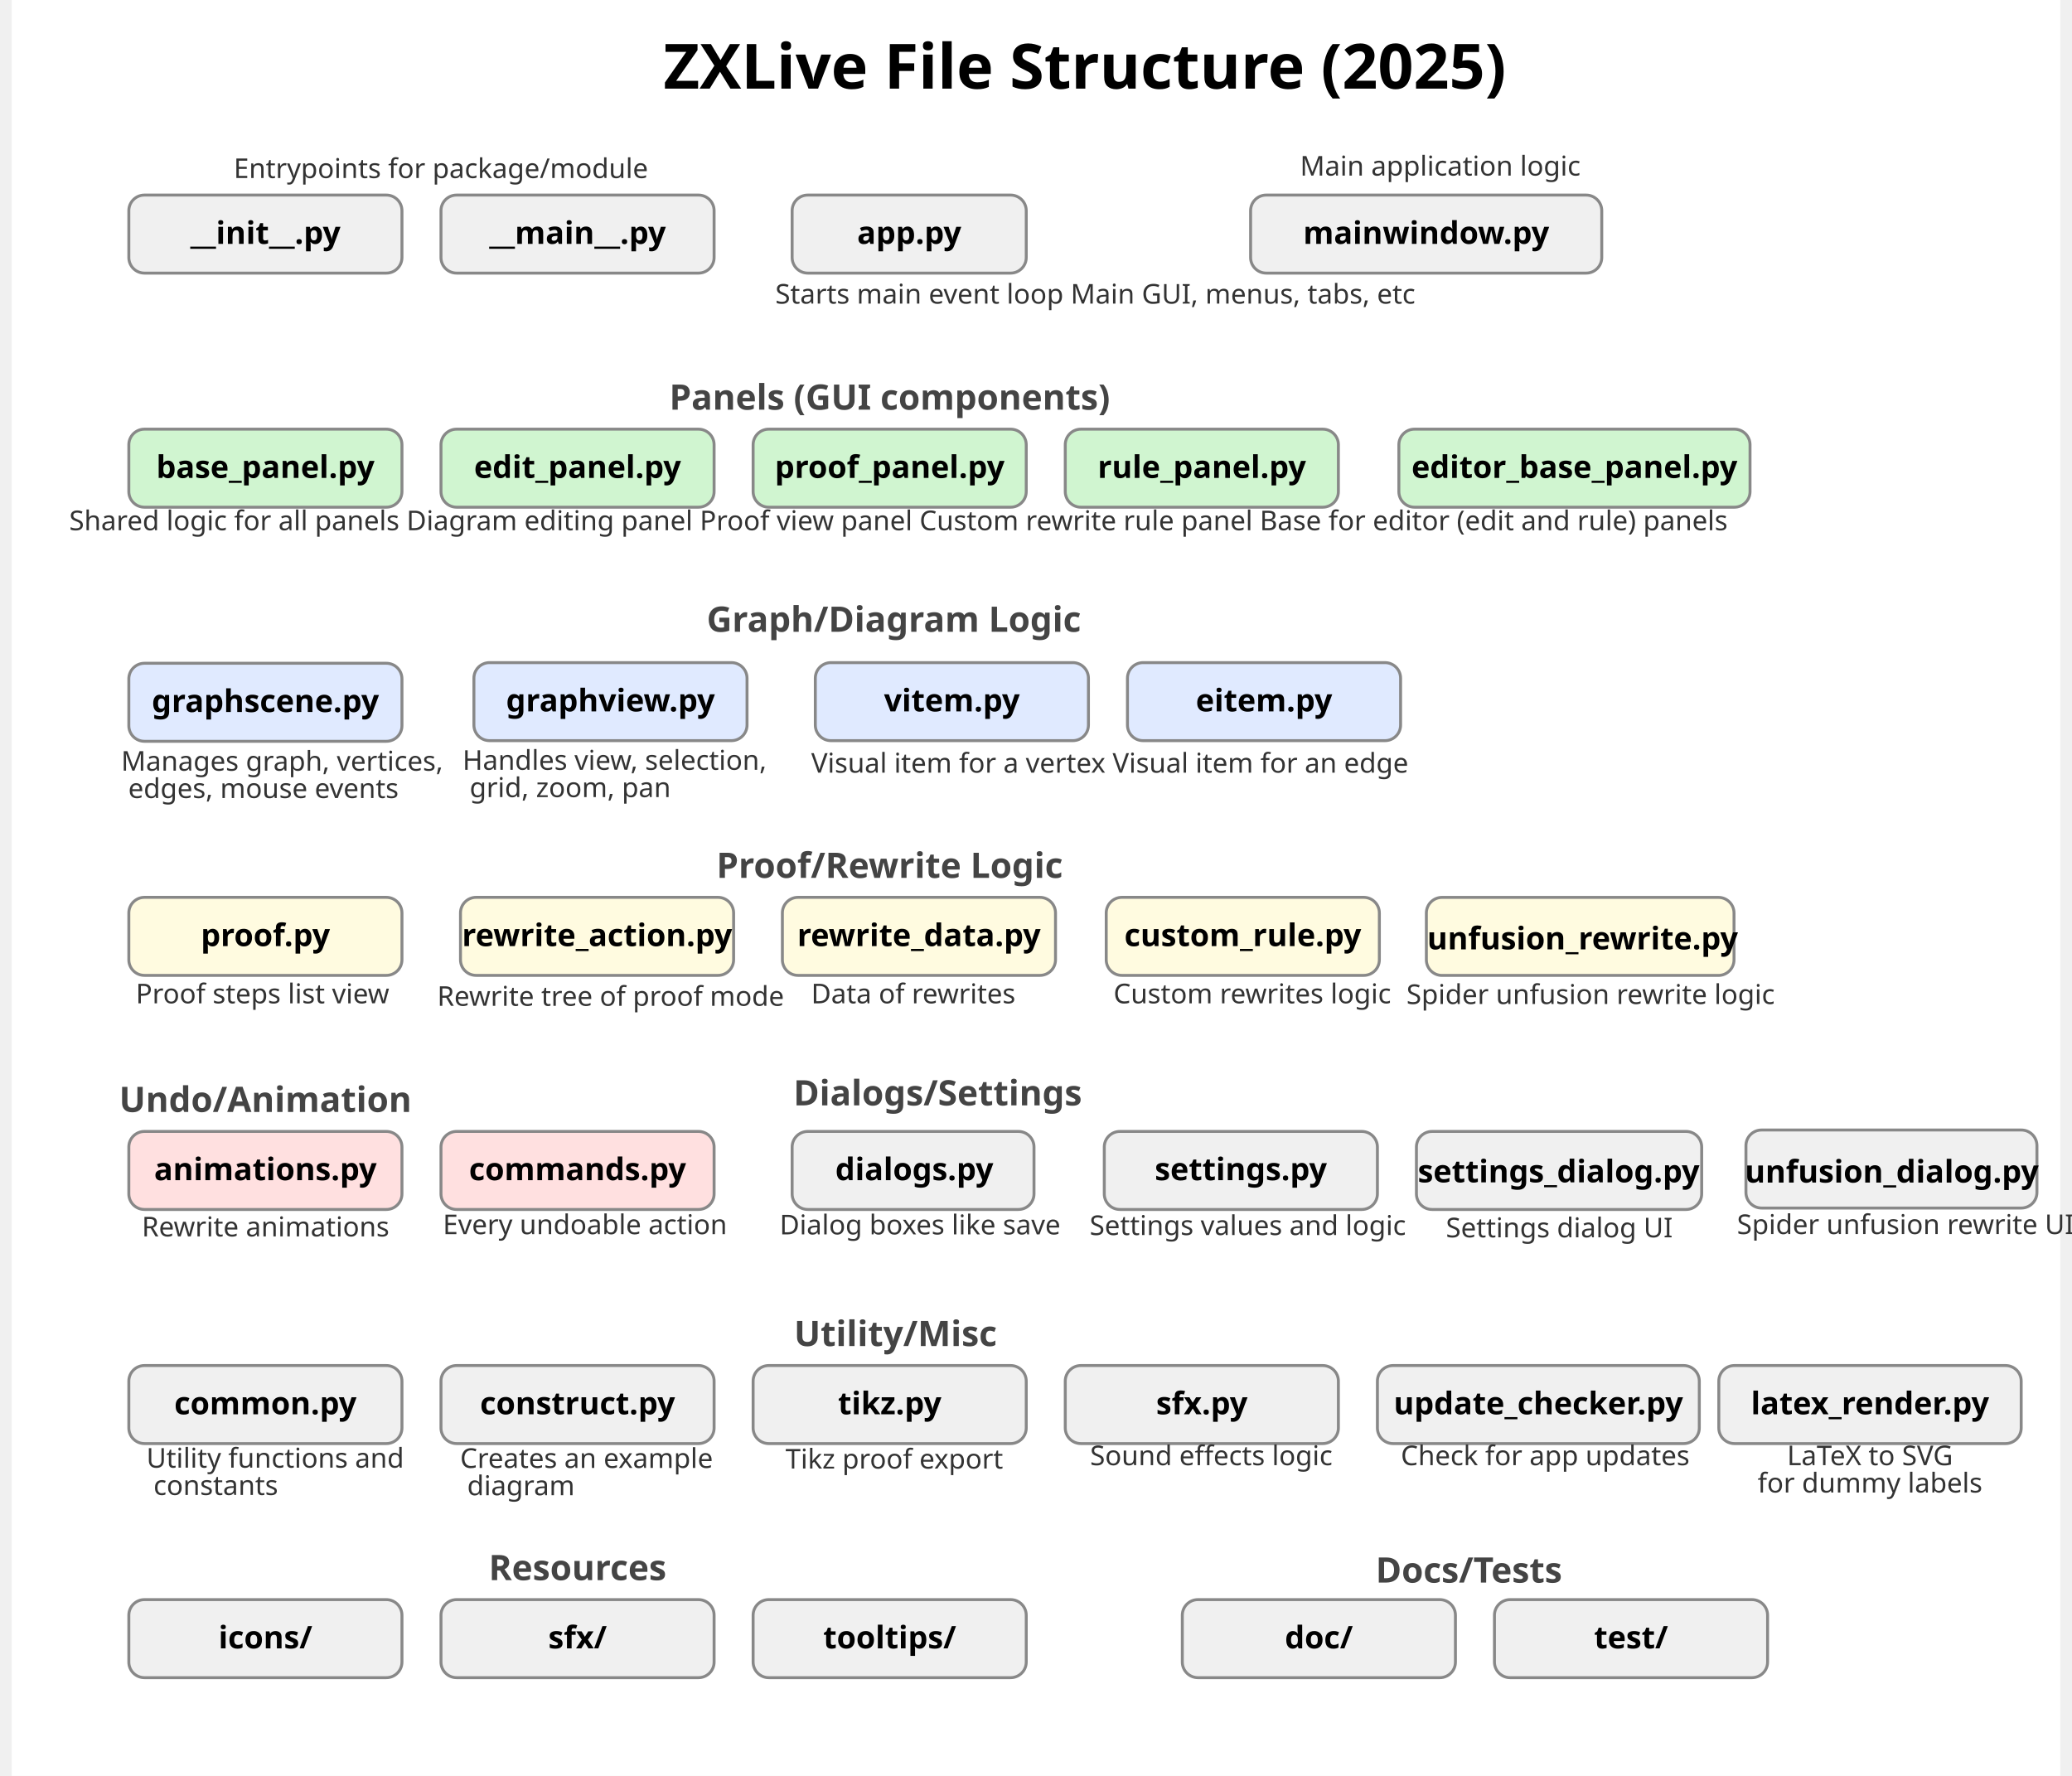
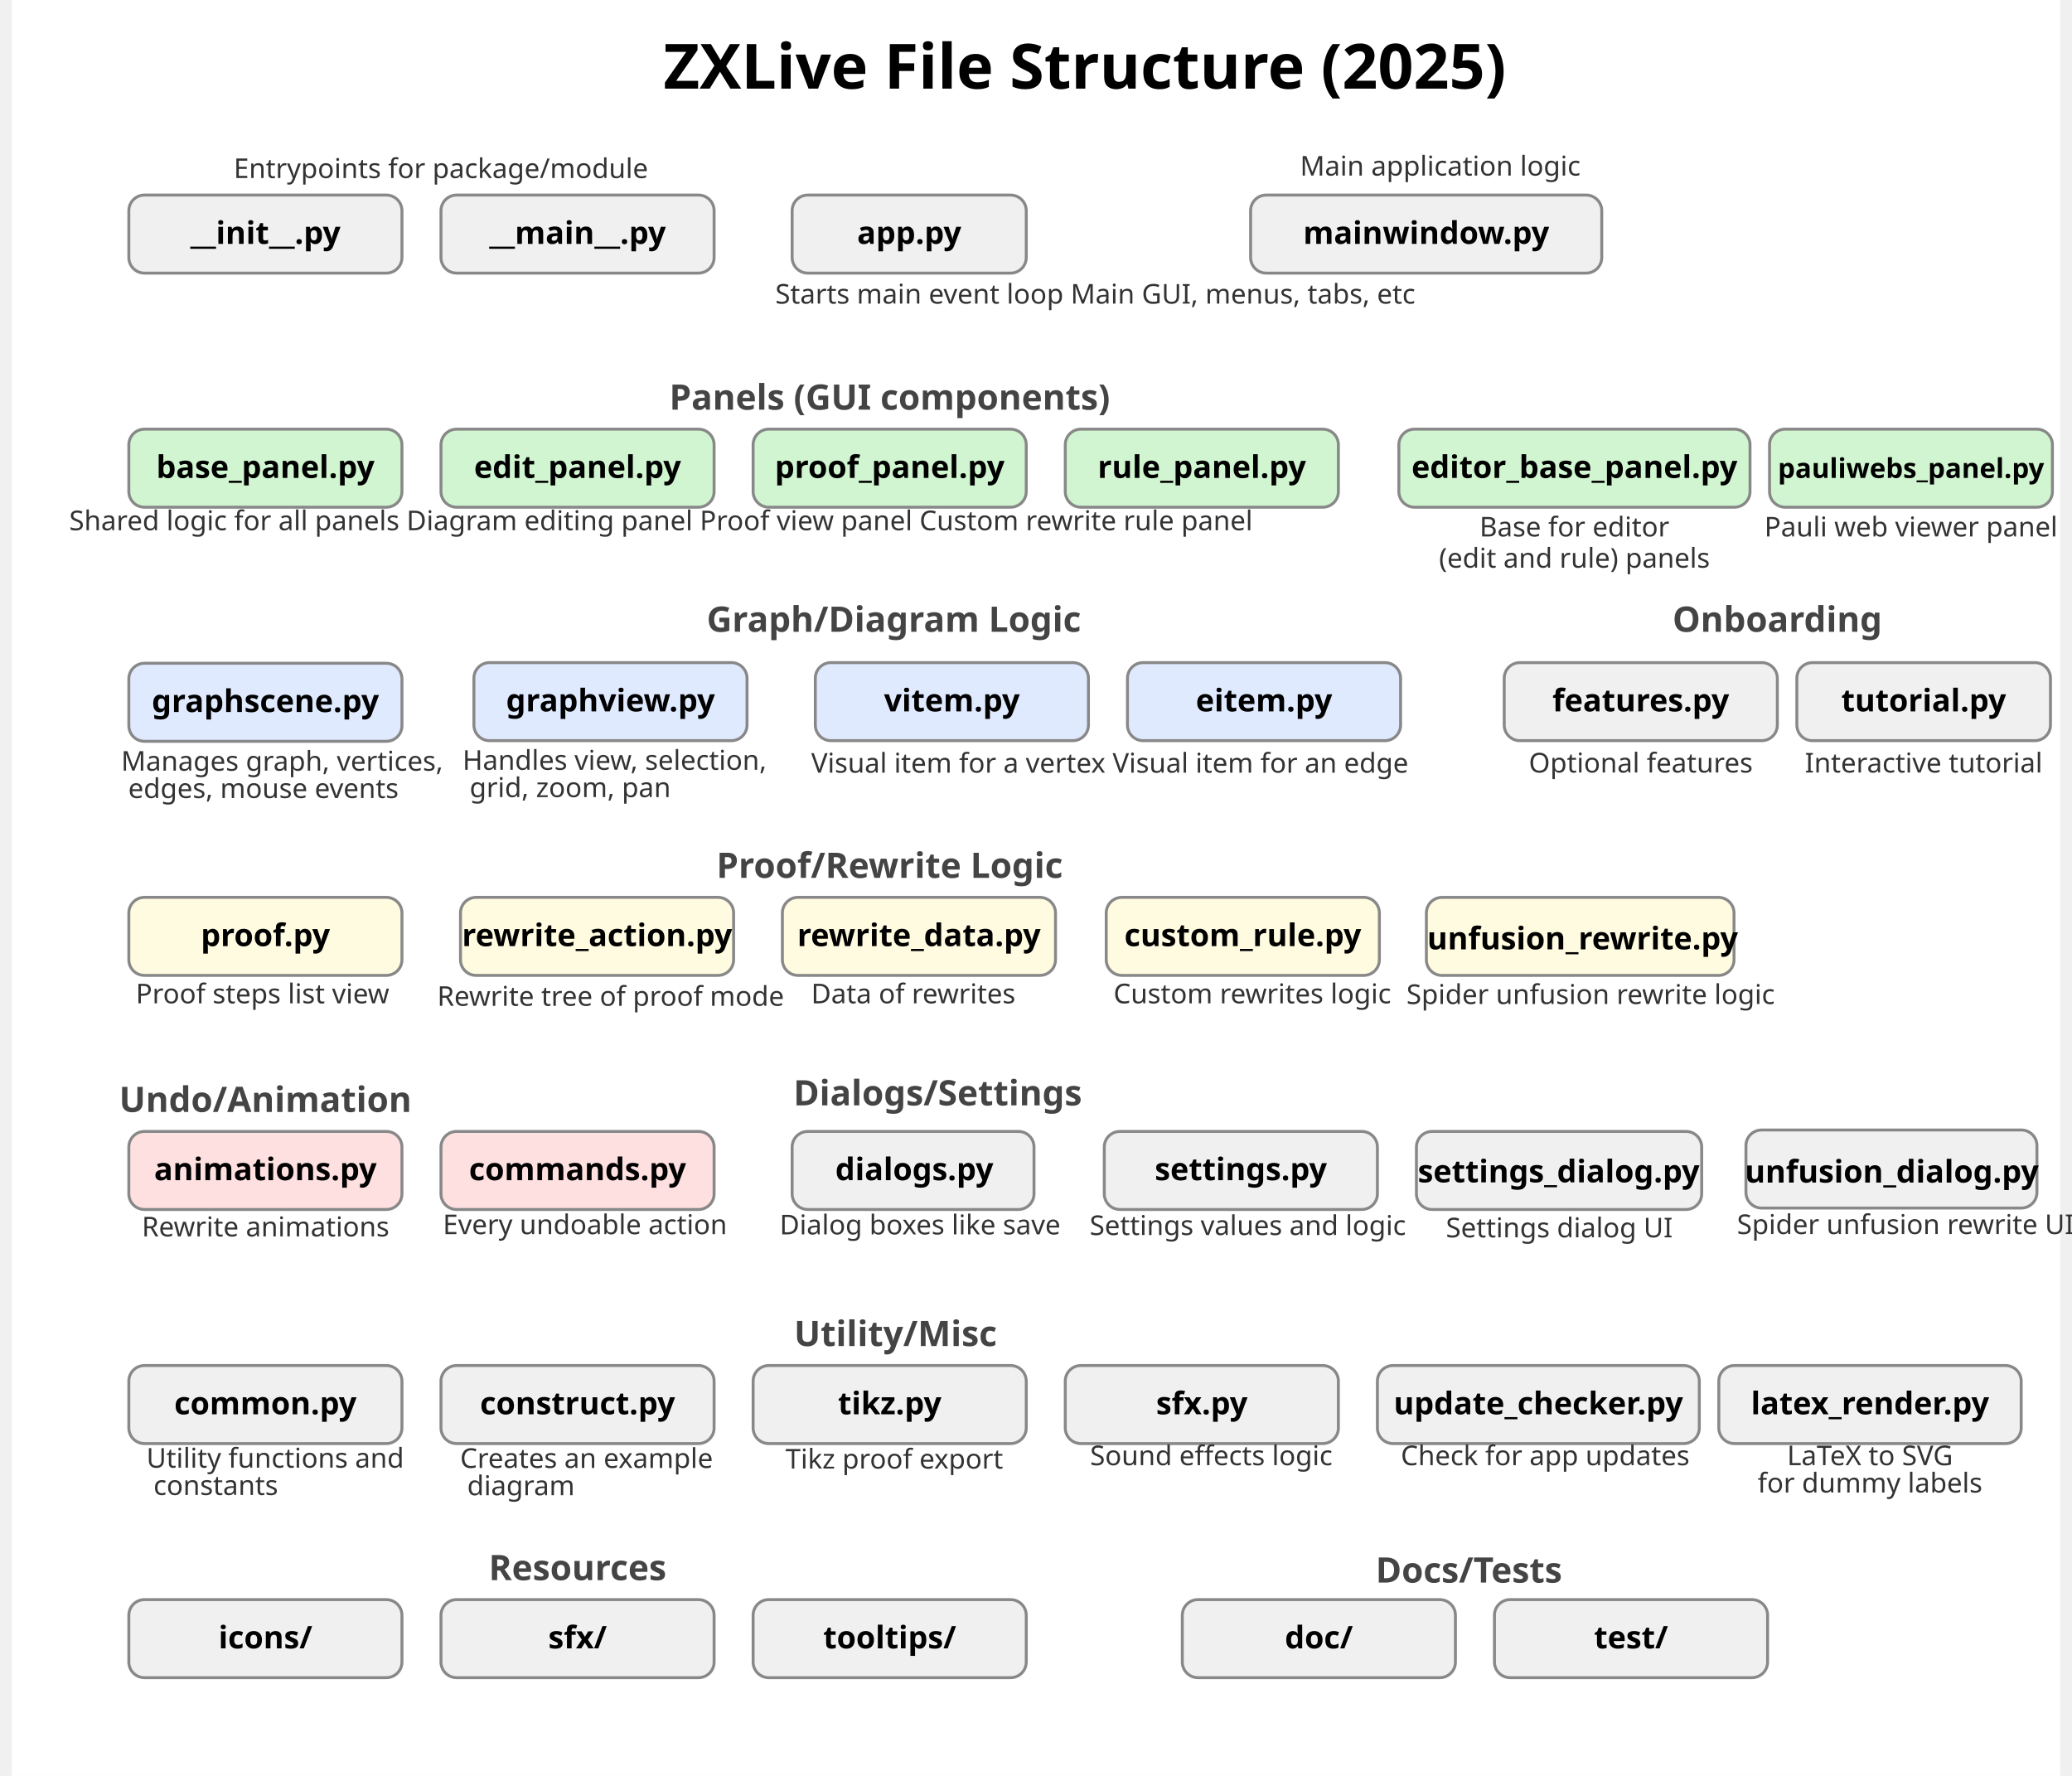
<svg xmlns="http://www.w3.org/2000/svg" xmlns:ns1="https://boxy-svg.com" width="1400" height="1200" viewBox="0 0 1050 910.352" font-family="sans-serif" preserveAspectRatio="xMidYMid meet">
  <style>
    .box { fill: #e0e0e0; stroke: #888; stroke-width: 1.5; rx: 8; }
    .panel { fill: #d0f5d0; }
    .edit { fill: #ffe0e0; }
    .graph { fill: #e0eaff; }
    .proof { fill: #fffbe0; }
    .util { fill: #f0f0f0; }
    .title { font-size: 32px; font-weight: bold; }
    .subtitle { font-size: 18px; font-weight: bold; }
    .desc { font-size: 14px; fill: #333; }
    .file { font-size: 16px; font-weight: bold; }
    .group { font-size: 18px; font-weight: bold; fill: #444; }
    .arrow { stroke: #888; stroke-width: 1.2; marker-end: url(#arrowhead); }
  </style>
  <rect x="0" y="0" width="100%" height="100%" fill="white" style="" />
  <defs>
    <ns1:export>
      <ns1:file format="svg" />
    </ns1:export>
  </defs>
  <text x="550" y="45.44" text-anchor="middle" class="title" style="white-space: pre; font-size: 32px;">ZXLive File Structure (2025)</text>
  <rect x="60" y="100" width="140" height="40" class="box util" />
  <text x="130" y="125" text-anchor="middle" class="file" style="white-space: pre;">__init__.py</text>
  <rect x="220" y="100" width="140" height="40" class="box util" />
  <text x="290" y="125" text-anchor="middle" class="file" style="white-space: pre;">__main__.py</text>
  <text x="219.968" y="91.267" text-anchor="middle" class="desc" style="white-space: pre; font-size: 14px;">Entrypoints for package/module</text>
  <rect x="400" y="100" width="120" height="40" class="box util" />
  <text x="460" y="125" text-anchor="middle" class="file" style="white-space: pre;">app.py</text>
  <rect x="635" y="100" width="180" height="40" class="box util" />
  <text x="725" y="125" text-anchor="middle" class="file" style="white-space: pre; font-size: 16px;">mainwindow.py</text>
  <text x="660.343" y="90" class="desc" style="white-space: pre; font-size: 14px;">Main application logic</text>
  <text x="391.352" y="155.64" class="desc" style="white-space: pre; font-size: 14px;">Starts main event loop                           Main GUI, menus, tabs, etc</text>
  <rect x="60" y="220" width="140" height="40" class="box panel" />
  <text x="130" y="245" text-anchor="middle" class="file" style="white-space: pre;">base_panel.py</text>
  <rect x="220" y="220" width="140" height="40" class="box panel" />
  <text x="290" y="245" text-anchor="middle" class="file" style="white-space: pre;">edit_panel.py</text>
  <rect x="380" y="220" width="140" height="40" class="box panel" />
  <text x="450" y="245" text-anchor="middle" class="file" style="white-space: pre;">proof_panel.py</text>
  <rect x="540" y="220" width="140" height="40" class="box panel" />
  <text x="610" y="245" text-anchor="middle" class="file" style="white-space: pre;">rule_panel.py</text>
  <rect x="711" y="220" width="180" height="40" class="box panel" />
  <text x="801" y="245" text-anchor="middle" class="file" style="white-space: pre; font-size: 16px;">editor_base_panel.py</text>
+   <rect x="901" y="220" width="145" height="40" class="box panel" />
+   <text x="973.5" y="245" text-anchor="middle" class="file" style="white-space: pre; font-size: 14px;">pauliwebs_panel.py</text>
  <text x="450" y="210" text-anchor="middle" class="group" style="white-space: pre;">Panels (GUI components)</text>
+   <text x="973.5" y="275" text-anchor="middle" class="desc" style="white-space: pre; font-size: 14px;">Pauli web viewer panel</text>
+   <text x="801" y="275" text-anchor="middle" class="desc" style="white-space: pre; font-size: 14px;">Base for editor</text>
+   <text x="801" y="291" text-anchor="middle" class="desc" style="white-space: pre; font-size: 14px;">(edit and rule) panels</text>
  <text x="50.379" y="275.769" class="desc" style="white-space: pre; font-size: 14px;" transform="matrix(1, 0, 0, 1, -24.59207, -17.97159)">
-     <tspan x="50.379" dy="1em">​</tspan>    Shared logic for all panels     Diagram editing panel          Proof view panel        Custom rewrite rule panel   Base for editor (edit and rule) panels<tspan x="50.379" dy="1em">​</tspan>
+     <tspan x="50.379" dy="1em">​</tspan>    Shared logic for all panels     Diagram editing panel          Proof view panel        Custom rewrite rule panel<tspan x="50.379" dy="1em">​</tspan>
  </text>
  <rect x="60" y="340" width="140" height="40" class="box graph" />
  <text x="130" y="365" text-anchor="middle" class="file" style="white-space: pre;">graphscene.py</text>
  <rect x="236.88" y="339.672" width="140" height="40" class="box graph" />
  <text x="306.88" y="364.672" text-anchor="middle" class="file" style="white-space: pre; font-size: 16px;">graphview.py</text>
  <rect x="411.88" y="339.672" width="140" height="40" class="box graph" />
  <text x="481.88" y="364.672" text-anchor="middle" class="file" style="white-space: pre; font-size: 16px;">vitem.py</text>
  <rect x="571.88" y="339.672" width="140" height="40" class="box graph" />
  <text x="641.88" y="364.672" text-anchor="middle" class="file" style="white-space: pre; font-size: 16px;">eitem.py</text>
  <text x="452.154" y="323.852" text-anchor="middle" class="group" style="white-space: pre; font-size: 18px;">Graph/Diagram Logic</text>
+   <rect x="765" y="339.672" width="140" height="40" class="box util" />
+   <text x="835" y="364.672" text-anchor="middle" class="file" style="white-space: pre; font-size: 16px;">features.py</text>
+   <rect x="915" y="339.672" width="130" height="40" class="box util" />
+   <text x="980" y="364.672" text-anchor="middle" class="file" style="white-space: pre; font-size: 16px;">tutorial.py</text>
+   <text x="905" y="323.852" text-anchor="middle" class="group" style="white-space: pre; font-size: 18px;">Onboarding</text>
+   <text x="835" y="396" text-anchor="middle" class="desc" style="white-space: pre; font-size: 14px;">Optional features</text>
+   <text x="980" y="396" text-anchor="middle" class="desc" style="white-space: pre; font-size: 14px;">Interactive tutorial</text>
  <text x="290" y="395" class="desc" style="white-space: pre;" transform="matrix(1, 0, 0, 1, 119.7784, 1.077251)">Visual item for a vertex      Visual item for an edge<tspan x="290" dy="1em">​</tspan>
  </text>
  <rect x="60" y="460" width="140" height="40" class="box proof" />
  <text x="130" y="485" text-anchor="middle" class="file" style="white-space: pre;">proof.py</text>
  <rect x="230" y="460" width="140" height="40" class="box proof" />
  <text x="300" y="485" text-anchor="middle" class="file" style="white-space: pre; font-size: 16px;">rewrite_action.py</text>
  <rect x="395" y="460" width="140" height="40" class="box proof" />
  <text x="465" y="485" text-anchor="middle" class="file" style="white-space: pre; font-size: 16px;">rewrite_data.py</text>
  <rect x="561" y="460" width="140" height="40" class="box proof" />
  <text x="631" y="485" text-anchor="middle" class="file" style="white-space: pre; font-size: 16px;">custom_rule.py</text>
  <text x="450" y="450" text-anchor="middle" class="group" style="white-space: pre;">Proof/Rewrite Logic</text>
  <rect x="60" y="580" width="140" height="40" class="box edit" />
  <text x="130" y="605" text-anchor="middle" class="file" style="white-space: pre;">animations.py</text>
  <rect x="220" y="580" width="140" height="40" class="box edit" />
  <text x="290" y="605" text-anchor="middle" class="file" style="white-space: pre;">commands.py</text>
  <text x="130" y="570" text-anchor="middle" class="group" style="white-space: pre;">Undo/Animation</text>
  <rect x="400" y="580" width="123.976" height="40" class="box util" style="" />
  <text x="462.638" y="605" text-anchor="middle" class="file" style="white-space: pre; font-size: 16px;">dialogs.py</text>
  <rect x="560" y="580" width="140" height="40" class="box util" />
  <text x="630" y="605" text-anchor="middle" class="file" style="white-space: pre;">settings.py</text>
  <rect x="720" y="580" width="146.22" height="40" class="box util" style="" />
  <text x="792.894" y="606.083" text-anchor="middle" class="file" style="white-space: pre; font-size: 16px;">settings_dialog.py</text>
  <text x="474.602" y="566.65" text-anchor="middle" class="group" style="white-space: pre; font-size: 18px;">Dialogs/Settings</text>
  <rect x="60" y="700" width="140" height="40" class="box util" />
  <text x="130" y="725" text-anchor="middle" class="file" style="white-space: pre;">common.py</text>
  <rect x="220" y="700" width="140" height="40" class="box util" />
  <text x="290" y="725" text-anchor="middle" class="file" style="white-space: pre;">construct.py</text>
  <rect x="380" y="700" width="140" height="40" class="box util" />
  <text x="450" y="725" text-anchor="middle" class="file" style="white-space: pre;">tikz.py</text>
  <rect x="540" y="700" width="140" height="40" class="box util" />
  <text x="610" y="725" text-anchor="middle" class="file" style="white-space: pre;">sfx.py</text>
  <rect x="700" y="700" width="165" height="40" class="box util" />
  <text x="782.5" y="725" text-anchor="middle" class="file" style="white-space: pre;">update_checker.py</text>
  <rect x="875" y="700" width="155" height="40" class="box util" />
  <text x="952.5" y="725" text-anchor="middle" class="file" style="white-space: pre;">latex_render.py</text>
  <text x="453" y="690" text-anchor="middle" class="group" style="white-space: pre; font-size: 18px;">Utility/Misc</text>
  <rect x="60" y="820" width="140" height="40" class="box util" />
  <text x="130" y="845" text-anchor="middle" class="file" style="white-space: pre;">icons/</text>
  <rect x="220" y="820" width="140" height="40" class="box util" />
  <text x="290" y="845" text-anchor="middle" class="file" style="white-space: pre;">sfx/</text>
  <rect x="380" y="820" width="140" height="40" class="box util" />
  <text x="450" y="845" text-anchor="middle" class="file" style="white-space: pre;">tooltips/</text>
  <text x="290" y="810" text-anchor="middle" class="group" style="white-space: pre;">Resources</text>
  <rect x="600" y="820" width="140" height="40" class="box util" />
  <text x="670" y="845" text-anchor="middle" class="file" style="white-space: pre;">doc/</text>
  <rect x="760" y="820" width="140" height="40" class="box util" />
  <text x="830" y="845" text-anchor="middle" class="file" style="white-space: pre;">test/</text>
  <text x="746.885" y="811.267" text-anchor="middle" class="group" style="white-space: pre; font-size: 18px;">Docs/Tests</text>
  <text style="white-space: pre; fill: rgb(51, 51, 51); font-family: Arial, sans-serif; font-size: 28px;" x="880.951" y="314.129"> </text>
  <text x="63.546" y="514.327" class="desc" style="white-space: pre; font-size: 14px; stroke-width: 1;">Proof steps list view</text>
  <text x="290" y="395" class="desc" style="white-space: pre;" transform="matrix(1, 0, 0, 1, -233.9572, 0.077032)">Manages graph, vertices,<tspan x="290" dy="1em">​</tspan> edges, mouse events<tspan x="290" dy="1em">​</tspan>
  </text>
  <text x="290" y="395" class="desc" style="white-space: pre;" transform="matrix(1, 0, 0, 1, -58.94975, -0.388659)"> Handles view, selection,<tspan x="290" dy="1em">​</tspan>      grid, zoom, pan<tspan x="290" dy="1em">​</tspan>
  </text>
  <text x="218.074" y="515.593" class="desc" style="white-space: pre; font-size: 14px; stroke-width: 1;">Rewrite tree of proof mode</text>
  <text x="409.755" y="514.327" class="desc" style="white-space: pre; font-size: 14px; stroke-width: 1;">Data of rewrites</text>
  <text x="564.722" y="514.327" class="desc" style="white-space: pre; font-size: 14px; stroke-width: 1;">Custom rewrites logic</text>
  <text x="66.643" y="633.793" class="desc" style="white-space: pre; font-size: 14px; stroke-width: 1;">Rewrite animations</text>
  <text x="220.957" y="632.663" class="desc" style="white-space: pre; font-size: 14px; stroke-width: 1;">Every undoable action</text>
  <text x="393.58" y="632.775" class="desc" style="white-space: pre; font-size: 14px; stroke-width: 1;">Dialog boxes like save</text>
  <text x="552.487" y="633.104" class="desc" style="white-space: pre; font-size: 14px; stroke-width: 1;">Settings values and logic</text>
  <text x="735.092" y="634.277" class="desc" style="white-space: pre; font-size: 14px; stroke-width: 1;">Settings dialog UI</text>
  <text x="396.597" y="752.812" class="desc" style="white-space: pre; font-size: 14px; stroke-width: 1;">Tikz proof export</text>
  <text x="552.706" y="751.086" class="desc" style="white-space: pre; font-size: 14px; stroke-width: 1;">Sound effects logic</text>
  <text x="712" y="751.086" class="desc" style="white-space: pre; font-size: 14px; stroke-width: 1;">Check for app updates</text>
  <text x="952.5" y="751.086" text-anchor="middle" class="desc" style="white-space: pre; font-size: 14px; stroke-width: 1;">LaTeX to SVG<tspan x="952.5" dy="1em">for dummy labels</tspan>
  </text>
  <text x="69" y="756.353" class="desc" style="white-space: pre; font-size: 14px; stroke-width: 1;" transform="matrix(1, 0, 0, 1, 0, -4)">Utility functions and<tspan x="69" dy="1em">​</tspan>      constants</text>
  <text x="237.401" y="756.483" class="desc" style="white-space: pre; font-size: 14px; stroke-width: 1;" transform="matrix(1, 0, 0, 1, -7.602929, -4)">Creates an example<tspan x="237.401" dy="1em">​</tspan>         diagram</text>
  <rect x="725.101" y="460.024" width="157.692" height="40" class="box proof" style="stroke-width: 1.5;" />
  <text x="805.153" y="486.658" text-anchor="middle" class="file" style="white-space: pre; font-size: 16px; stroke-width: 1;">unfusion_rewrite.py</text>
  <text x="714.875" y="514.671" class="desc" style="white-space: pre; font-size: 14px; stroke-width: 1;">Spider unfusion rewrite logic</text>
  <rect x="888.911" y="579.266" width="149.154" height="40" class="box util" style="stroke-width: 1.5;" />
  <text x="963.651" y="606.199" text-anchor="middle" class="file" style="white-space: pre; font-size: 16px; stroke-width: 1;">unfusion_dialog.py</text>
  <text x="884.292" y="632.601" class="desc" style="white-space: pre; font-size: 14px; stroke-width: 1;">Spider unfusion rewrite UI</text>
</svg>
